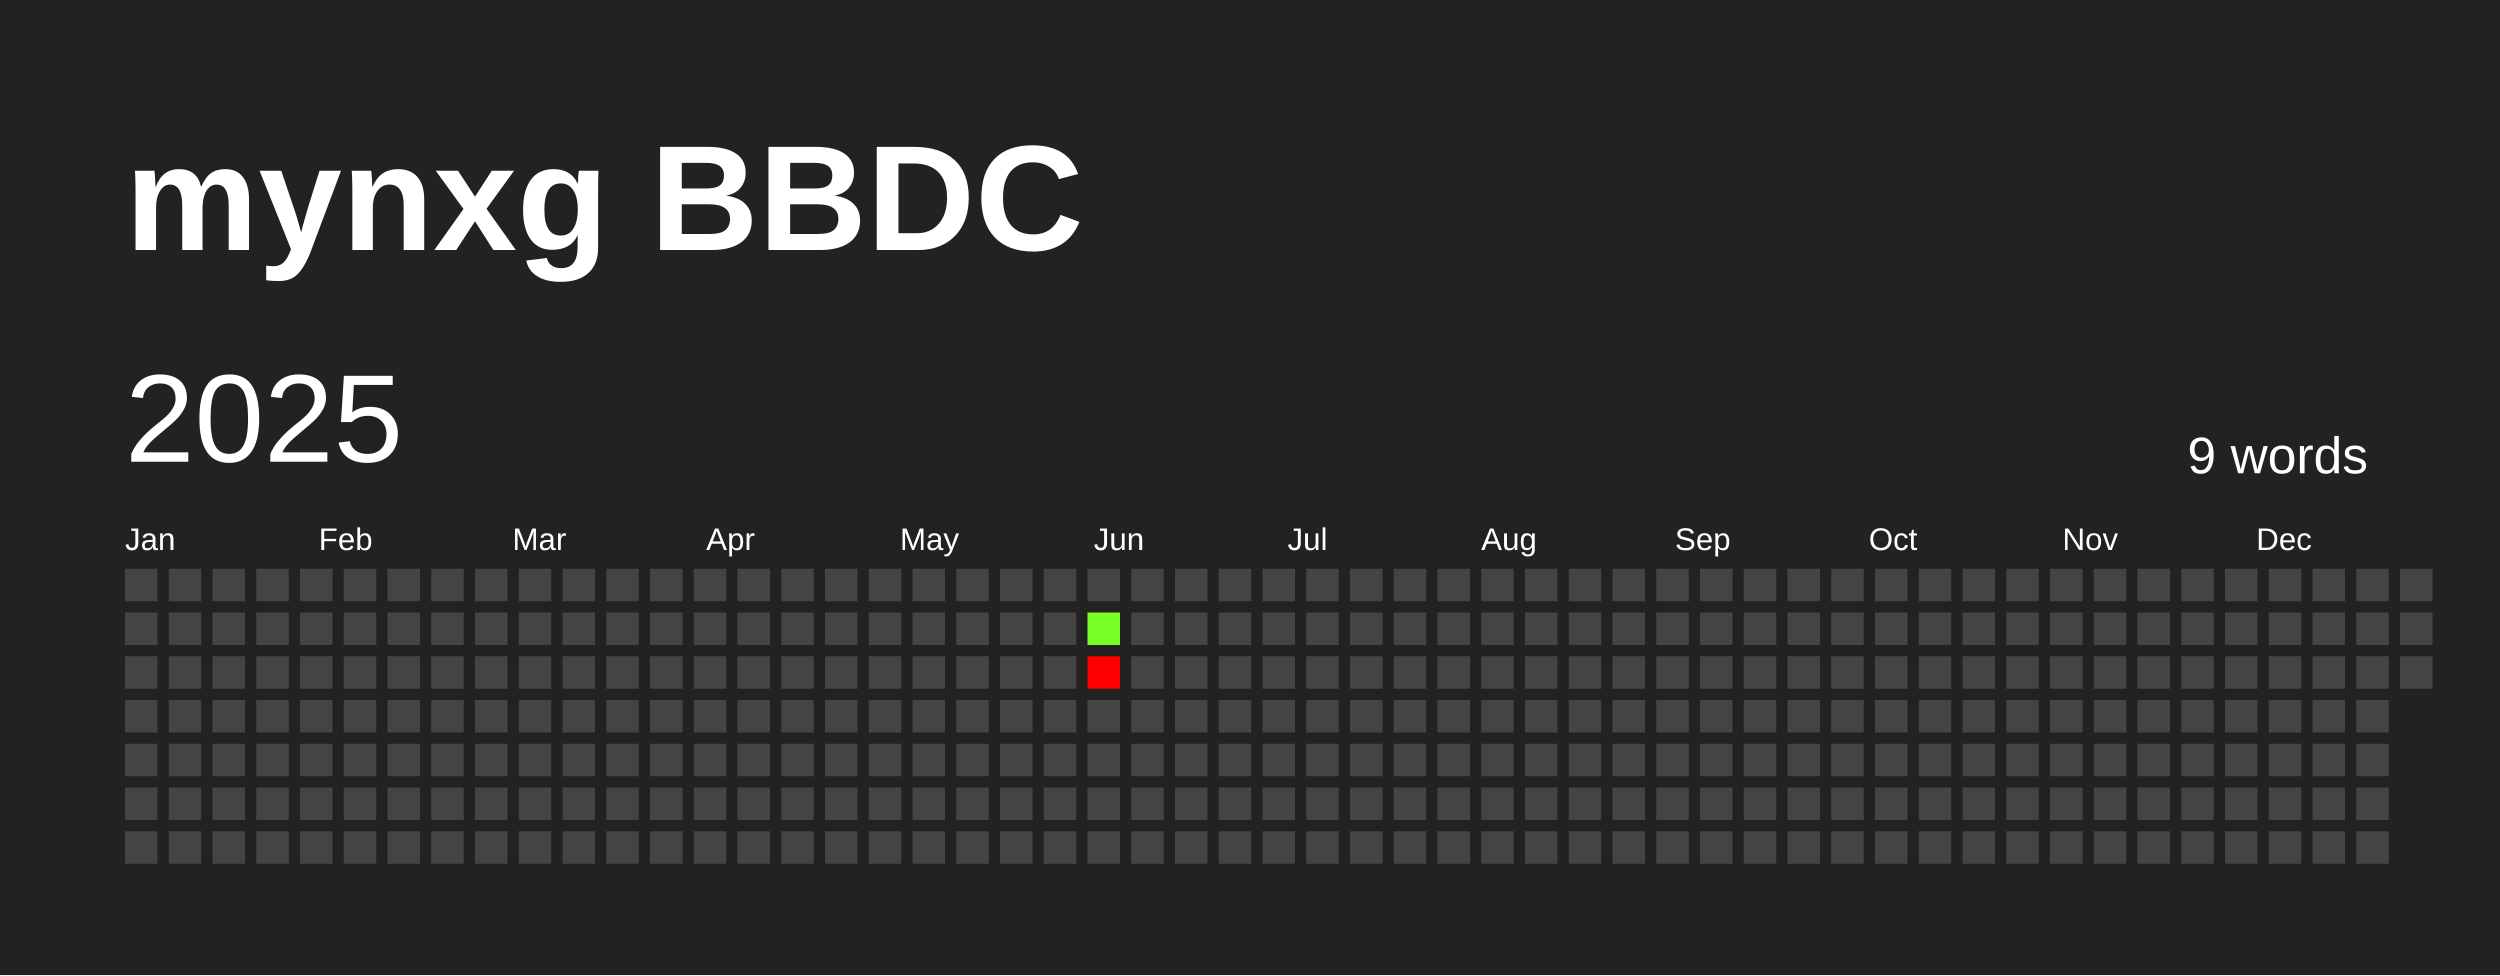
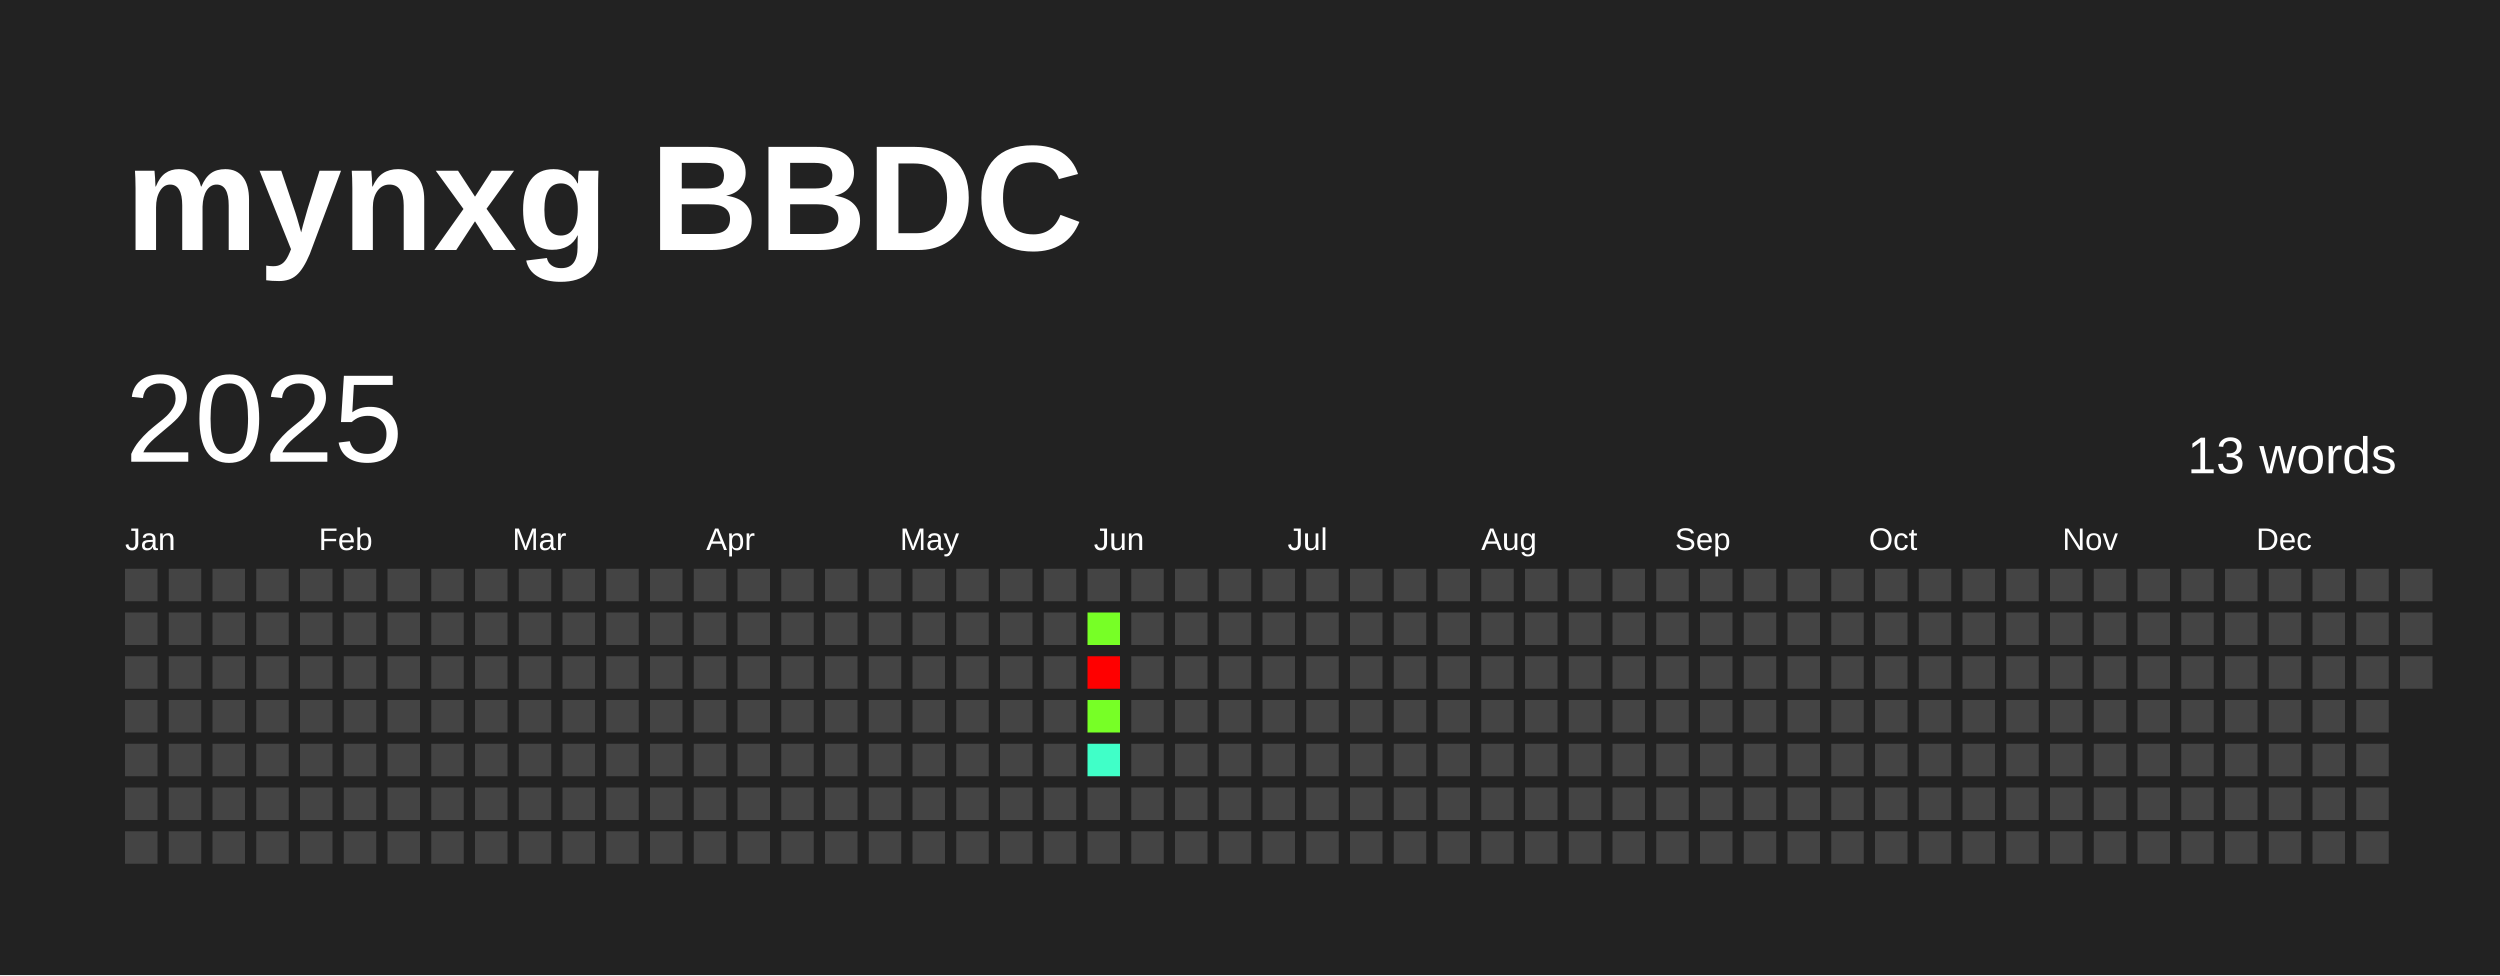
<svg xmlns="http://www.w3.org/2000/svg" baseProfile="full" height="78mm" version="1.1" viewBox="0,0,200,78" width="200mm">
  <defs />
  <rect fill="#222222" height="78" width="200" x="0" y="0" />
  <text fill="#FFFFFF" style="font-size:12px; font-family:Arial; font-weight:bold;" x="10" y="20">mynxg BBDC</text>
  <text dominant-baseline="hanging" fill="#FFFFFF" style="font-size:10.0px; font-family:Arial;" x="10" y="30">2025</text>
-   <text dominant-baseline="hanging" fill="#FFFFFF" style="font-size:4.125px; font-family:Arial;" x="175" y="35">9 words</text>
+   <text dominant-baseline="hanging" fill="#FFFFFF" style="font-size:4.125px; font-family:Arial;" x="175" y="35">13 words</text>
  <text fill="#FFFFFF" style="font-size:2.5px; font-family:Arial" x="10.0" y="44">Jan</text>
  <text fill="#FFFFFF" style="font-size:2.5px; font-family:Arial" x="25.5" y="44">Feb</text>
  <text fill="#FFFFFF" style="font-size:2.5px; font-family:Arial" x="41.0" y="44">Mar</text>
  <text fill="#FFFFFF" style="font-size:2.5px; font-family:Arial" x="56.5" y="44">Apr</text>
  <text fill="#FFFFFF" style="font-size:2.5px; font-family:Arial" x="72.0" y="44">May</text>
  <text fill="#FFFFFF" style="font-size:2.5px; font-family:Arial" x="87.5" y="44">Jun</text>
  <text fill="#FFFFFF" style="font-size:2.5px; font-family:Arial" x="103.0" y="44">Jul</text>
  <text fill="#FFFFFF" style="font-size:2.5px; font-family:Arial" x="118.5" y="44">Aug</text>
  <text fill="#FFFFFF" style="font-size:2.5px; font-family:Arial" x="134.0" y="44">Sep</text>
  <text fill="#FFFFFF" style="font-size:2.5px; font-family:Arial" x="149.5" y="44">Oct</text>
  <text fill="#FFFFFF" style="font-size:2.5px; font-family:Arial" x="165.0" y="44">Nov</text>
  <text fill="#FFFFFF" style="font-size:2.5px; font-family:Arial" x="180.5" y="44">Dec</text>
  <rect fill="#444444" height="2.6" width="2.6" x="10.0" y="45.5" />
  <rect fill="#444444" height="2.6" width="2.6" x="10.0" y="49.0" />
  <rect fill="#444444" height="2.6" width="2.6" x="10.0" y="52.5" />
  <rect fill="#444444" height="2.6" width="2.6" x="10.0" y="56.0" />
  <rect fill="#444444" height="2.6" width="2.6" x="10.0" y="59.5" />
  <rect fill="#444444" height="2.6" width="2.6" x="10.0" y="63.0" />
  <rect fill="#444444" height="2.6" width="2.6" x="10.0" y="66.5" />
  <rect fill="#444444" height="2.6" width="2.6" x="13.5" y="45.5" />
  <rect fill="#444444" height="2.6" width="2.6" x="13.5" y="49.0" />
  <rect fill="#444444" height="2.6" width="2.6" x="13.5" y="52.5" />
  <rect fill="#444444" height="2.6" width="2.6" x="13.5" y="56.0" />
  <rect fill="#444444" height="2.6" width="2.6" x="13.5" y="59.5" />
  <rect fill="#444444" height="2.6" width="2.6" x="13.5" y="63.0" />
  <rect fill="#444444" height="2.6" width="2.6" x="13.5" y="66.5" />
  <rect fill="#444444" height="2.6" width="2.6" x="17.0" y="45.5" />
  <rect fill="#444444" height="2.6" width="2.6" x="17.0" y="49.0" />
  <rect fill="#444444" height="2.6" width="2.6" x="17.0" y="52.5" />
  <rect fill="#444444" height="2.6" width="2.6" x="17.0" y="56.0" />
  <rect fill="#444444" height="2.6" width="2.6" x="17.0" y="59.5" />
  <rect fill="#444444" height="2.6" width="2.6" x="17.0" y="63.0" />
  <rect fill="#444444" height="2.6" width="2.6" x="17.0" y="66.5" />
  <rect fill="#444444" height="2.6" width="2.6" x="20.5" y="45.5" />
  <rect fill="#444444" height="2.6" width="2.6" x="20.5" y="49.0" />
  <rect fill="#444444" height="2.6" width="2.6" x="20.5" y="52.5" />
  <rect fill="#444444" height="2.6" width="2.6" x="20.5" y="56.0" />
  <rect fill="#444444" height="2.6" width="2.6" x="20.5" y="59.5" />
  <rect fill="#444444" height="2.6" width="2.6" x="20.5" y="63.0" />
  <rect fill="#444444" height="2.6" width="2.6" x="20.5" y="66.5" />
  <rect fill="#444444" height="2.6" width="2.6" x="24.0" y="45.5" />
  <rect fill="#444444" height="2.6" width="2.6" x="24.0" y="49.0" />
  <rect fill="#444444" height="2.6" width="2.6" x="24.0" y="52.5" />
  <rect fill="#444444" height="2.6" width="2.6" x="24.0" y="56.0" />
  <rect fill="#444444" height="2.6" width="2.6" x="24.0" y="59.5" />
  <rect fill="#444444" height="2.6" width="2.6" x="24.0" y="63.0" />
  <rect fill="#444444" height="2.6" width="2.6" x="24.0" y="66.5" />
  <rect fill="#444444" height="2.6" width="2.6" x="27.5" y="45.5" />
  <rect fill="#444444" height="2.6" width="2.6" x="27.5" y="49.0" />
  <rect fill="#444444" height="2.6" width="2.6" x="27.5" y="52.5" />
  <rect fill="#444444" height="2.6" width="2.6" x="27.5" y="56.0" />
  <rect fill="#444444" height="2.6" width="2.6" x="27.5" y="59.5" />
  <rect fill="#444444" height="2.6" width="2.6" x="27.5" y="63.0" />
  <rect fill="#444444" height="2.6" width="2.6" x="27.5" y="66.5" />
  <rect fill="#444444" height="2.6" width="2.6" x="31.0" y="45.5" />
  <rect fill="#444444" height="2.6" width="2.6" x="31.0" y="49.0" />
  <rect fill="#444444" height="2.6" width="2.6" x="31.0" y="52.5" />
  <rect fill="#444444" height="2.6" width="2.6" x="31.0" y="56.0" />
  <rect fill="#444444" height="2.6" width="2.6" x="31.0" y="59.5" />
  <rect fill="#444444" height="2.6" width="2.6" x="31.0" y="63.0" />
  <rect fill="#444444" height="2.6" width="2.6" x="31.0" y="66.5" />
  <rect fill="#444444" height="2.6" width="2.6" x="34.5" y="45.5" />
  <rect fill="#444444" height="2.6" width="2.6" x="34.5" y="49.0" />
  <rect fill="#444444" height="2.6" width="2.6" x="34.5" y="52.5" />
  <rect fill="#444444" height="2.6" width="2.6" x="34.5" y="56.0" />
  <rect fill="#444444" height="2.6" width="2.6" x="34.5" y="59.5" />
  <rect fill="#444444" height="2.6" width="2.6" x="34.5" y="63.0" />
  <rect fill="#444444" height="2.6" width="2.6" x="34.5" y="66.5" />
  <rect fill="#444444" height="2.6" width="2.6" x="38.0" y="45.5" />
  <rect fill="#444444" height="2.6" width="2.6" x="38.0" y="49.0" />
  <rect fill="#444444" height="2.6" width="2.6" x="38.0" y="52.5" />
  <rect fill="#444444" height="2.6" width="2.6" x="38.0" y="56.0" />
  <rect fill="#444444" height="2.6" width="2.6" x="38.0" y="59.5" />
  <rect fill="#444444" height="2.6" width="2.6" x="38.0" y="63.0" />
  <rect fill="#444444" height="2.6" width="2.6" x="38.0" y="66.5" />
  <rect fill="#444444" height="2.6" width="2.6" x="41.5" y="45.5" />
  <rect fill="#444444" height="2.6" width="2.6" x="41.5" y="49.0" />
  <rect fill="#444444" height="2.6" width="2.6" x="41.5" y="52.5" />
  <rect fill="#444444" height="2.6" width="2.6" x="41.5" y="56.0" />
  <rect fill="#444444" height="2.6" width="2.6" x="41.5" y="59.5" />
  <rect fill="#444444" height="2.6" width="2.6" x="41.5" y="63.0" />
  <rect fill="#444444" height="2.6" width="2.6" x="41.5" y="66.5" />
  <rect fill="#444444" height="2.6" width="2.6" x="45.0" y="45.5" />
  <rect fill="#444444" height="2.6" width="2.6" x="45.0" y="49.0" />
  <rect fill="#444444" height="2.6" width="2.6" x="45.0" y="52.5" />
  <rect fill="#444444" height="2.6" width="2.6" x="45.0" y="56.0" />
  <rect fill="#444444" height="2.6" width="2.6" x="45.0" y="59.5" />
  <rect fill="#444444" height="2.6" width="2.6" x="45.0" y="63.0" />
  <rect fill="#444444" height="2.6" width="2.6" x="45.0" y="66.5" />
  <rect fill="#444444" height="2.6" width="2.6" x="48.5" y="45.5" />
  <rect fill="#444444" height="2.6" width="2.6" x="48.5" y="49.0" />
  <rect fill="#444444" height="2.6" width="2.6" x="48.5" y="52.5" />
  <rect fill="#444444" height="2.6" width="2.6" x="48.5" y="56.0" />
  <rect fill="#444444" height="2.6" width="2.6" x="48.5" y="59.5" />
  <rect fill="#444444" height="2.6" width="2.6" x="48.5" y="63.0" />
  <rect fill="#444444" height="2.6" width="2.6" x="48.5" y="66.5" />
  <rect fill="#444444" height="2.6" width="2.6" x="52.0" y="45.5" />
  <rect fill="#444444" height="2.6" width="2.6" x="52.0" y="49.0" />
  <rect fill="#444444" height="2.6" width="2.6" x="52.0" y="52.5" />
  <rect fill="#444444" height="2.6" width="2.6" x="52.0" y="56.0" />
  <rect fill="#444444" height="2.6" width="2.6" x="52.0" y="59.5" />
  <rect fill="#444444" height="2.6" width="2.6" x="52.0" y="63.0" />
  <rect fill="#444444" height="2.6" width="2.6" x="52.0" y="66.5" />
  <rect fill="#444444" height="2.6" width="2.6" x="55.5" y="45.5" />
  <rect fill="#444444" height="2.6" width="2.6" x="55.5" y="49.0" />
  <rect fill="#444444" height="2.6" width="2.6" x="55.5" y="52.5" />
  <rect fill="#444444" height="2.6" width="2.6" x="55.5" y="56.0" />
  <rect fill="#444444" height="2.6" width="2.6" x="55.5" y="59.5" />
  <rect fill="#444444" height="2.6" width="2.6" x="55.5" y="63.0" />
  <rect fill="#444444" height="2.6" width="2.6" x="55.5" y="66.5" />
  <rect fill="#444444" height="2.6" width="2.6" x="59.0" y="45.5" />
  <rect fill="#444444" height="2.6" width="2.6" x="59.0" y="49.0" />
  <rect fill="#444444" height="2.6" width="2.6" x="59.0" y="52.5" />
  <rect fill="#444444" height="2.6" width="2.6" x="59.0" y="56.0" />
  <rect fill="#444444" height="2.6" width="2.6" x="59.0" y="59.5" />
  <rect fill="#444444" height="2.6" width="2.6" x="59.0" y="63.0" />
  <rect fill="#444444" height="2.6" width="2.6" x="59.0" y="66.5" />
  <rect fill="#444444" height="2.6" width="2.6" x="62.5" y="45.5" />
  <rect fill="#444444" height="2.6" width="2.6" x="62.5" y="49.0" />
  <rect fill="#444444" height="2.6" width="2.6" x="62.5" y="52.5" />
  <rect fill="#444444" height="2.6" width="2.6" x="62.5" y="56.0" />
  <rect fill="#444444" height="2.6" width="2.6" x="62.5" y="59.5" />
  <rect fill="#444444" height="2.6" width="2.6" x="62.5" y="63.0" />
  <rect fill="#444444" height="2.6" width="2.6" x="62.5" y="66.5" />
  <rect fill="#444444" height="2.6" width="2.6" x="66.0" y="45.5" />
  <rect fill="#444444" height="2.6" width="2.6" x="66.0" y="49.0" />
  <rect fill="#444444" height="2.6" width="2.6" x="66.0" y="52.5" />
  <rect fill="#444444" height="2.6" width="2.6" x="66.0" y="56.0" />
  <rect fill="#444444" height="2.6" width="2.6" x="66.0" y="59.5" />
  <rect fill="#444444" height="2.6" width="2.6" x="66.0" y="63.0" />
  <rect fill="#444444" height="2.6" width="2.6" x="66.0" y="66.5" />
  <rect fill="#444444" height="2.6" width="2.6" x="69.5" y="45.5" />
  <rect fill="#444444" height="2.6" width="2.6" x="69.5" y="49.0" />
  <rect fill="#444444" height="2.6" width="2.6" x="69.5" y="52.5" />
  <rect fill="#444444" height="2.6" width="2.6" x="69.5" y="56.0" />
  <rect fill="#444444" height="2.6" width="2.6" x="69.5" y="59.5" />
  <rect fill="#444444" height="2.6" width="2.6" x="69.5" y="63.0" />
  <rect fill="#444444" height="2.6" width="2.6" x="69.5" y="66.5" />
  <rect fill="#444444" height="2.6" width="2.6" x="73.0" y="45.5" />
  <rect fill="#444444" height="2.6" width="2.6" x="73.0" y="49.0" />
  <rect fill="#444444" height="2.6" width="2.6" x="73.0" y="52.5" />
  <rect fill="#444444" height="2.6" width="2.6" x="73.0" y="56.0" />
  <rect fill="#444444" height="2.6" width="2.6" x="73.0" y="59.5" />
  <rect fill="#444444" height="2.6" width="2.6" x="73.0" y="63.0" />
  <rect fill="#444444" height="2.6" width="2.6" x="73.0" y="66.5" />
  <rect fill="#444444" height="2.6" width="2.6" x="76.5" y="45.5" />
  <rect fill="#444444" height="2.6" width="2.6" x="76.5" y="49.0" />
  <rect fill="#444444" height="2.6" width="2.6" x="76.5" y="52.5" />
  <rect fill="#444444" height="2.6" width="2.6" x="76.5" y="56.0" />
  <rect fill="#444444" height="2.6" width="2.6" x="76.5" y="59.5" />
  <rect fill="#444444" height="2.6" width="2.6" x="76.5" y="63.0" />
  <rect fill="#444444" height="2.6" width="2.6" x="76.5" y="66.5" />
  <rect fill="#444444" height="2.6" width="2.6" x="80.0" y="45.5" />
  <rect fill="#444444" height="2.6" width="2.6" x="80.0" y="49.0" />
  <rect fill="#444444" height="2.6" width="2.6" x="80.0" y="52.5" />
  <rect fill="#444444" height="2.6" width="2.6" x="80.0" y="56.0" />
  <rect fill="#444444" height="2.6" width="2.6" x="80.0" y="59.5" />
  <rect fill="#444444" height="2.6" width="2.6" x="80.0" y="63.0" />
  <rect fill="#444444" height="2.6" width="2.6" x="80.0" y="66.5" />
  <rect fill="#444444" height="2.6" width="2.6" x="83.5" y="45.5" />
  <rect fill="#444444" height="2.6" width="2.6" x="83.5" y="49.0" />
  <rect fill="#444444" height="2.6" width="2.6" x="83.5" y="52.5" />
  <rect fill="#444444" height="2.6" width="2.6" x="83.5" y="56.0" />
  <rect fill="#444444" height="2.6" width="2.6" x="83.5" y="59.5" />
  <rect fill="#444444" height="2.6" width="2.6" x="83.5" y="63.0" />
  <rect fill="#444444" height="2.6" width="2.6" x="83.5" y="66.5" />
  <rect fill="#444444" height="2.6" width="2.6" x="87.0" y="45.5" />
  <rect fill="#77ff26" height="2.6" width="2.6" x="87.0" y="49.0" />
  <rect fill="red" height="2.6" width="2.6" x="87.0" y="52.5" />
-   <rect fill="#444444" height="2.6" width="2.6" x="87.0" y="56.0" />
-   <rect fill="#444444" height="2.6" width="2.6" x="87.0" y="59.5" />
+   <rect fill="#77ff26" height="2.6" width="2.6" x="87.0" y="56.0" />
+   <rect fill="#40ffc8" height="2.6" width="2.6" x="87.0" y="59.5" />
  <rect fill="#444444" height="2.6" width="2.6" x="87.0" y="63.0" />
  <rect fill="#444444" height="2.6" width="2.6" x="87.0" y="66.5" />
  <rect fill="#444444" height="2.6" width="2.6" x="90.5" y="45.5" />
  <rect fill="#444444" height="2.6" width="2.6" x="90.5" y="49.0" />
  <rect fill="#444444" height="2.6" width="2.6" x="90.5" y="52.5" />
  <rect fill="#444444" height="2.6" width="2.6" x="90.5" y="56.0" />
  <rect fill="#444444" height="2.6" width="2.6" x="90.5" y="59.5" />
  <rect fill="#444444" height="2.6" width="2.6" x="90.5" y="63.0" />
  <rect fill="#444444" height="2.6" width="2.6" x="90.5" y="66.5" />
  <rect fill="#444444" height="2.6" width="2.6" x="94.0" y="45.5" />
  <rect fill="#444444" height="2.6" width="2.6" x="94.0" y="49.0" />
  <rect fill="#444444" height="2.6" width="2.6" x="94.0" y="52.5" />
  <rect fill="#444444" height="2.6" width="2.6" x="94.0" y="56.0" />
  <rect fill="#444444" height="2.6" width="2.6" x="94.0" y="59.5" />
  <rect fill="#444444" height="2.6" width="2.6" x="94.0" y="63.0" />
  <rect fill="#444444" height="2.6" width="2.6" x="94.0" y="66.5" />
  <rect fill="#444444" height="2.6" width="2.6" x="97.5" y="45.5" />
  <rect fill="#444444" height="2.6" width="2.6" x="97.5" y="49.0" />
  <rect fill="#444444" height="2.6" width="2.6" x="97.5" y="52.5" />
  <rect fill="#444444" height="2.6" width="2.6" x="97.5" y="56.0" />
  <rect fill="#444444" height="2.6" width="2.6" x="97.5" y="59.5" />
  <rect fill="#444444" height="2.6" width="2.6" x="97.5" y="63.0" />
  <rect fill="#444444" height="2.6" width="2.6" x="97.5" y="66.5" />
  <rect fill="#444444" height="2.6" width="2.6" x="101.0" y="45.5" />
  <rect fill="#444444" height="2.6" width="2.6" x="101.0" y="49.0" />
  <rect fill="#444444" height="2.6" width="2.6" x="101.0" y="52.5" />
  <rect fill="#444444" height="2.6" width="2.6" x="101.0" y="56.0" />
  <rect fill="#444444" height="2.6" width="2.6" x="101.0" y="59.5" />
  <rect fill="#444444" height="2.6" width="2.6" x="101.0" y="63.0" />
  <rect fill="#444444" height="2.6" width="2.6" x="101.0" y="66.5" />
  <rect fill="#444444" height="2.6" width="2.6" x="104.5" y="45.5" />
  <rect fill="#444444" height="2.6" width="2.6" x="104.5" y="49.0" />
  <rect fill="#444444" height="2.6" width="2.6" x="104.5" y="52.5" />
  <rect fill="#444444" height="2.6" width="2.6" x="104.5" y="56.0" />
  <rect fill="#444444" height="2.6" width="2.6" x="104.5" y="59.5" />
  <rect fill="#444444" height="2.6" width="2.6" x="104.5" y="63.0" />
  <rect fill="#444444" height="2.6" width="2.6" x="104.5" y="66.5" />
  <rect fill="#444444" height="2.6" width="2.6" x="108.0" y="45.5" />
  <rect fill="#444444" height="2.6" width="2.6" x="108.0" y="49.0" />
  <rect fill="#444444" height="2.6" width="2.6" x="108.0" y="52.5" />
  <rect fill="#444444" height="2.6" width="2.6" x="108.0" y="56.0" />
  <rect fill="#444444" height="2.6" width="2.6" x="108.0" y="59.5" />
  <rect fill="#444444" height="2.6" width="2.6" x="108.0" y="63.0" />
  <rect fill="#444444" height="2.6" width="2.6" x="108.0" y="66.5" />
  <rect fill="#444444" height="2.6" width="2.6" x="111.5" y="45.5" />
  <rect fill="#444444" height="2.6" width="2.6" x="111.5" y="49.0" />
  <rect fill="#444444" height="2.6" width="2.6" x="111.5" y="52.5" />
  <rect fill="#444444" height="2.6" width="2.6" x="111.5" y="56.0" />
  <rect fill="#444444" height="2.6" width="2.6" x="111.5" y="59.5" />
  <rect fill="#444444" height="2.6" width="2.6" x="111.5" y="63.0" />
  <rect fill="#444444" height="2.6" width="2.6" x="111.5" y="66.5" />
  <rect fill="#444444" height="2.6" width="2.6" x="115.0" y="45.5" />
  <rect fill="#444444" height="2.6" width="2.6" x="115.0" y="49.0" />
  <rect fill="#444444" height="2.6" width="2.6" x="115.0" y="52.5" />
  <rect fill="#444444" height="2.6" width="2.6" x="115.0" y="56.0" />
  <rect fill="#444444" height="2.6" width="2.6" x="115.0" y="59.5" />
  <rect fill="#444444" height="2.6" width="2.6" x="115.0" y="63.0" />
  <rect fill="#444444" height="2.6" width="2.6" x="115.0" y="66.5" />
  <rect fill="#444444" height="2.6" width="2.6" x="118.5" y="45.5" />
  <rect fill="#444444" height="2.6" width="2.6" x="118.5" y="49.0" />
  <rect fill="#444444" height="2.6" width="2.6" x="118.5" y="52.5" />
  <rect fill="#444444" height="2.6" width="2.6" x="118.5" y="56.0" />
  <rect fill="#444444" height="2.6" width="2.6" x="118.5" y="59.5" />
  <rect fill="#444444" height="2.6" width="2.6" x="118.5" y="63.0" />
  <rect fill="#444444" height="2.6" width="2.6" x="118.5" y="66.5" />
  <rect fill="#444444" height="2.6" width="2.6" x="122.0" y="45.5" />
  <rect fill="#444444" height="2.6" width="2.6" x="122.0" y="49.0" />
  <rect fill="#444444" height="2.6" width="2.6" x="122.0" y="52.5" />
  <rect fill="#444444" height="2.6" width="2.6" x="122.0" y="56.0" />
  <rect fill="#444444" height="2.6" width="2.6" x="122.0" y="59.5" />
  <rect fill="#444444" height="2.6" width="2.6" x="122.0" y="63.0" />
  <rect fill="#444444" height="2.6" width="2.6" x="122.0" y="66.5" />
  <rect fill="#444444" height="2.6" width="2.6" x="125.5" y="45.5" />
  <rect fill="#444444" height="2.6" width="2.6" x="125.5" y="49.0" />
  <rect fill="#444444" height="2.6" width="2.6" x="125.5" y="52.5" />
  <rect fill="#444444" height="2.6" width="2.6" x="125.5" y="56.0" />
  <rect fill="#444444" height="2.6" width="2.6" x="125.5" y="59.5" />
  <rect fill="#444444" height="2.6" width="2.6" x="125.5" y="63.0" />
  <rect fill="#444444" height="2.6" width="2.6" x="125.5" y="66.5" />
  <rect fill="#444444" height="2.6" width="2.6" x="129.0" y="45.5" />
  <rect fill="#444444" height="2.6" width="2.6" x="129.0" y="49.0" />
  <rect fill="#444444" height="2.6" width="2.6" x="129.0" y="52.5" />
  <rect fill="#444444" height="2.6" width="2.6" x="129.0" y="56.0" />
  <rect fill="#444444" height="2.6" width="2.6" x="129.0" y="59.5" />
  <rect fill="#444444" height="2.6" width="2.6" x="129.0" y="63.0" />
  <rect fill="#444444" height="2.6" width="2.6" x="129.0" y="66.5" />
  <rect fill="#444444" height="2.6" width="2.6" x="132.5" y="45.5" />
  <rect fill="#444444" height="2.6" width="2.6" x="132.5" y="49.0" />
  <rect fill="#444444" height="2.6" width="2.6" x="132.5" y="52.5" />
  <rect fill="#444444" height="2.6" width="2.6" x="132.5" y="56.0" />
  <rect fill="#444444" height="2.6" width="2.6" x="132.5" y="59.5" />
  <rect fill="#444444" height="2.6" width="2.6" x="132.5" y="63.0" />
  <rect fill="#444444" height="2.6" width="2.6" x="132.5" y="66.5" />
  <rect fill="#444444" height="2.6" width="2.6" x="136.0" y="45.5" />
  <rect fill="#444444" height="2.6" width="2.6" x="136.0" y="49.0" />
  <rect fill="#444444" height="2.6" width="2.6" x="136.0" y="52.5" />
  <rect fill="#444444" height="2.6" width="2.6" x="136.0" y="56.0" />
  <rect fill="#444444" height="2.6" width="2.6" x="136.0" y="59.5" />
  <rect fill="#444444" height="2.6" width="2.6" x="136.0" y="63.0" />
  <rect fill="#444444" height="2.6" width="2.6" x="136.0" y="66.5" />
  <rect fill="#444444" height="2.6" width="2.6" x="139.5" y="45.5" />
  <rect fill="#444444" height="2.6" width="2.6" x="139.5" y="49.0" />
  <rect fill="#444444" height="2.6" width="2.6" x="139.5" y="52.5" />
  <rect fill="#444444" height="2.6" width="2.6" x="139.5" y="56.0" />
  <rect fill="#444444" height="2.6" width="2.6" x="139.5" y="59.5" />
  <rect fill="#444444" height="2.6" width="2.6" x="139.5" y="63.0" />
  <rect fill="#444444" height="2.6" width="2.6" x="139.5" y="66.5" />
  <rect fill="#444444" height="2.6" width="2.6" x="143.0" y="45.5" />
  <rect fill="#444444" height="2.6" width="2.6" x="143.0" y="49.0" />
  <rect fill="#444444" height="2.6" width="2.6" x="143.0" y="52.5" />
  <rect fill="#444444" height="2.6" width="2.6" x="143.0" y="56.0" />
  <rect fill="#444444" height="2.6" width="2.6" x="143.0" y="59.5" />
  <rect fill="#444444" height="2.6" width="2.6" x="143.0" y="63.0" />
  <rect fill="#444444" height="2.6" width="2.6" x="143.0" y="66.5" />
  <rect fill="#444444" height="2.6" width="2.6" x="146.5" y="45.5" />
  <rect fill="#444444" height="2.6" width="2.6" x="146.5" y="49.0" />
  <rect fill="#444444" height="2.6" width="2.6" x="146.5" y="52.5" />
  <rect fill="#444444" height="2.6" width="2.6" x="146.5" y="56.0" />
  <rect fill="#444444" height="2.6" width="2.6" x="146.5" y="59.5" />
  <rect fill="#444444" height="2.6" width="2.6" x="146.5" y="63.0" />
  <rect fill="#444444" height="2.6" width="2.6" x="146.5" y="66.5" />
  <rect fill="#444444" height="2.6" width="2.6" x="150.0" y="45.5" />
  <rect fill="#444444" height="2.6" width="2.6" x="150.0" y="49.0" />
  <rect fill="#444444" height="2.6" width="2.6" x="150.0" y="52.5" />
  <rect fill="#444444" height="2.6" width="2.6" x="150.0" y="56.0" />
  <rect fill="#444444" height="2.6" width="2.6" x="150.0" y="59.5" />
  <rect fill="#444444" height="2.6" width="2.6" x="150.0" y="63.0" />
  <rect fill="#444444" height="2.6" width="2.6" x="150.0" y="66.5" />
  <rect fill="#444444" height="2.6" width="2.6" x="153.5" y="45.5" />
  <rect fill="#444444" height="2.6" width="2.6" x="153.5" y="49.0" />
  <rect fill="#444444" height="2.6" width="2.6" x="153.5" y="52.5" />
  <rect fill="#444444" height="2.6" width="2.6" x="153.5" y="56.0" />
  <rect fill="#444444" height="2.6" width="2.6" x="153.5" y="59.5" />
  <rect fill="#444444" height="2.6" width="2.6" x="153.5" y="63.0" />
  <rect fill="#444444" height="2.6" width="2.6" x="153.5" y="66.5" />
  <rect fill="#444444" height="2.6" width="2.6" x="157.0" y="45.5" />
  <rect fill="#444444" height="2.6" width="2.6" x="157.0" y="49.0" />
  <rect fill="#444444" height="2.6" width="2.6" x="157.0" y="52.5" />
  <rect fill="#444444" height="2.6" width="2.6" x="157.0" y="56.0" />
  <rect fill="#444444" height="2.6" width="2.6" x="157.0" y="59.5" />
  <rect fill="#444444" height="2.6" width="2.6" x="157.0" y="63.0" />
  <rect fill="#444444" height="2.6" width="2.6" x="157.0" y="66.5" />
  <rect fill="#444444" height="2.6" width="2.6" x="160.5" y="45.5" />
  <rect fill="#444444" height="2.6" width="2.6" x="160.5" y="49.0" />
  <rect fill="#444444" height="2.6" width="2.6" x="160.5" y="52.5" />
  <rect fill="#444444" height="2.6" width="2.6" x="160.5" y="56.0" />
  <rect fill="#444444" height="2.6" width="2.6" x="160.5" y="59.5" />
  <rect fill="#444444" height="2.6" width="2.6" x="160.5" y="63.0" />
  <rect fill="#444444" height="2.6" width="2.6" x="160.5" y="66.5" />
  <rect fill="#444444" height="2.6" width="2.6" x="164.0" y="45.5" />
  <rect fill="#444444" height="2.6" width="2.6" x="164.0" y="49.0" />
  <rect fill="#444444" height="2.6" width="2.6" x="164.0" y="52.5" />
  <rect fill="#444444" height="2.6" width="2.6" x="164.0" y="56.0" />
  <rect fill="#444444" height="2.6" width="2.6" x="164.0" y="59.5" />
  <rect fill="#444444" height="2.6" width="2.6" x="164.0" y="63.0" />
  <rect fill="#444444" height="2.6" width="2.6" x="164.0" y="66.5" />
  <rect fill="#444444" height="2.6" width="2.6" x="167.5" y="45.5" />
  <rect fill="#444444" height="2.6" width="2.6" x="167.5" y="49.0" />
  <rect fill="#444444" height="2.6" width="2.6" x="167.5" y="52.5" />
  <rect fill="#444444" height="2.6" width="2.6" x="167.5" y="56.0" />
  <rect fill="#444444" height="2.6" width="2.6" x="167.5" y="59.5" />
  <rect fill="#444444" height="2.6" width="2.6" x="167.5" y="63.0" />
  <rect fill="#444444" height="2.6" width="2.6" x="167.5" y="66.5" />
  <rect fill="#444444" height="2.6" width="2.6" x="171.0" y="45.5" />
  <rect fill="#444444" height="2.6" width="2.6" x="171.0" y="49.0" />
  <rect fill="#444444" height="2.6" width="2.6" x="171.0" y="52.5" />
  <rect fill="#444444" height="2.6" width="2.6" x="171.0" y="56.0" />
  <rect fill="#444444" height="2.6" width="2.6" x="171.0" y="59.5" />
  <rect fill="#444444" height="2.6" width="2.6" x="171.0" y="63.0" />
  <rect fill="#444444" height="2.6" width="2.6" x="171.0" y="66.5" />
  <rect fill="#444444" height="2.6" width="2.6" x="174.5" y="45.5" />
  <rect fill="#444444" height="2.6" width="2.6" x="174.5" y="49.0" />
  <rect fill="#444444" height="2.6" width="2.6" x="174.5" y="52.5" />
  <rect fill="#444444" height="2.6" width="2.6" x="174.5" y="56.0" />
  <rect fill="#444444" height="2.6" width="2.6" x="174.5" y="59.5" />
  <rect fill="#444444" height="2.6" width="2.6" x="174.5" y="63.0" />
  <rect fill="#444444" height="2.6" width="2.6" x="174.5" y="66.5" />
  <rect fill="#444444" height="2.6" width="2.6" x="178.0" y="45.5" />
  <rect fill="#444444" height="2.6" width="2.6" x="178.0" y="49.0" />
  <rect fill="#444444" height="2.6" width="2.6" x="178.0" y="52.5" />
  <rect fill="#444444" height="2.6" width="2.6" x="178.0" y="56.0" />
  <rect fill="#444444" height="2.6" width="2.6" x="178.0" y="59.5" />
  <rect fill="#444444" height="2.6" width="2.6" x="178.0" y="63.0" />
  <rect fill="#444444" height="2.6" width="2.6" x="178.0" y="66.5" />
  <rect fill="#444444" height="2.6" width="2.6" x="181.5" y="45.5" />
  <rect fill="#444444" height="2.6" width="2.6" x="181.5" y="49.0" />
  <rect fill="#444444" height="2.6" width="2.6" x="181.5" y="52.5" />
  <rect fill="#444444" height="2.6" width="2.6" x="181.5" y="56.0" />
  <rect fill="#444444" height="2.6" width="2.6" x="181.5" y="59.5" />
  <rect fill="#444444" height="2.6" width="2.6" x="181.5" y="63.0" />
  <rect fill="#444444" height="2.6" width="2.6" x="181.5" y="66.5" />
  <rect fill="#444444" height="2.6" width="2.6" x="185.0" y="45.5" />
  <rect fill="#444444" height="2.6" width="2.6" x="185.0" y="49.0" />
  <rect fill="#444444" height="2.6" width="2.6" x="185.0" y="52.5" />
  <rect fill="#444444" height="2.6" width="2.6" x="185.0" y="56.0" />
  <rect fill="#444444" height="2.6" width="2.6" x="185.0" y="59.5" />
  <rect fill="#444444" height="2.6" width="2.6" x="185.0" y="63.0" />
  <rect fill="#444444" height="2.6" width="2.6" x="185.0" y="66.5" />
  <rect fill="#444444" height="2.6" width="2.6" x="188.5" y="45.5" />
  <rect fill="#444444" height="2.6" width="2.6" x="188.5" y="49.0" />
  <rect fill="#444444" height="2.6" width="2.6" x="188.5" y="52.5" />
  <rect fill="#444444" height="2.6" width="2.6" x="188.5" y="56.0" />
  <rect fill="#444444" height="2.6" width="2.6" x="188.5" y="59.5" />
  <rect fill="#444444" height="2.6" width="2.6" x="188.5" y="63.0" />
  <rect fill="#444444" height="2.6" width="2.6" x="188.5" y="66.5" />
  <rect fill="#444444" height="2.6" width="2.6" x="192.0" y="45.5" />
  <rect fill="#444444" height="2.6" width="2.6" x="192.0" y="49.0" />
  <rect fill="#444444" height="2.6" width="2.6" x="192.0" y="52.5" />
</svg>
